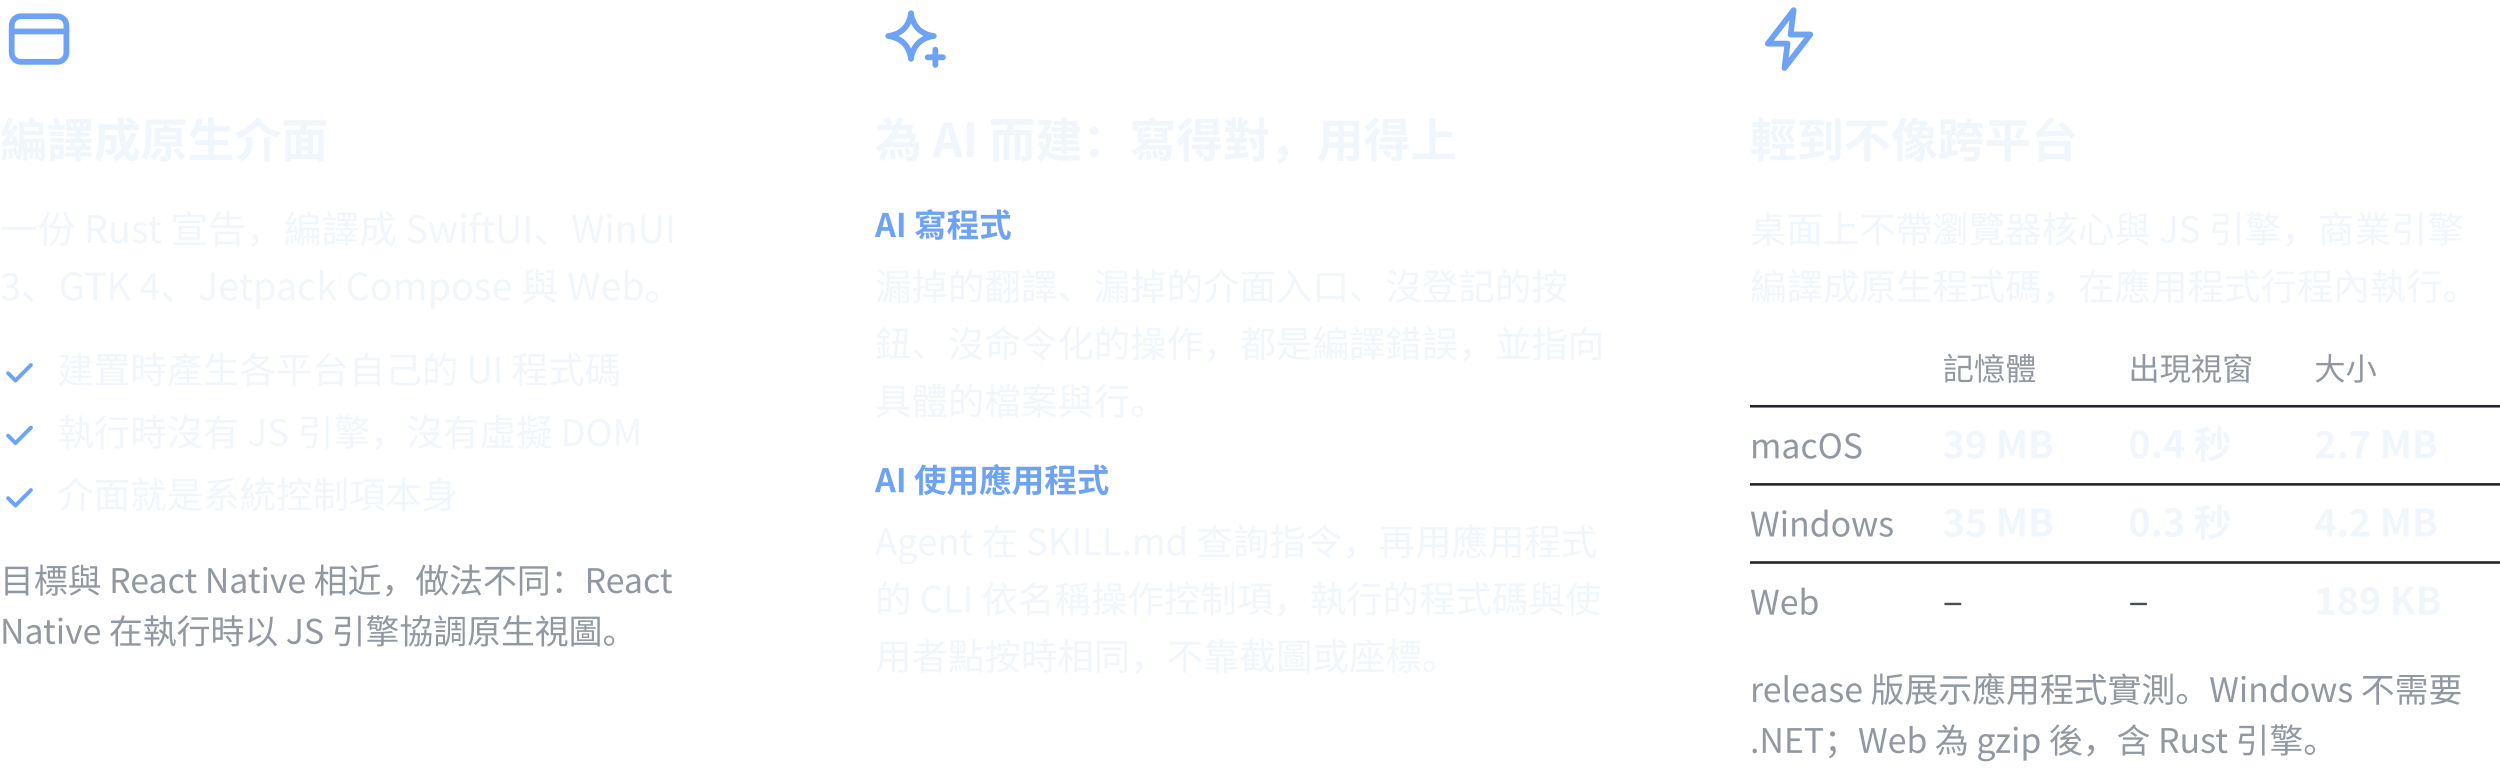
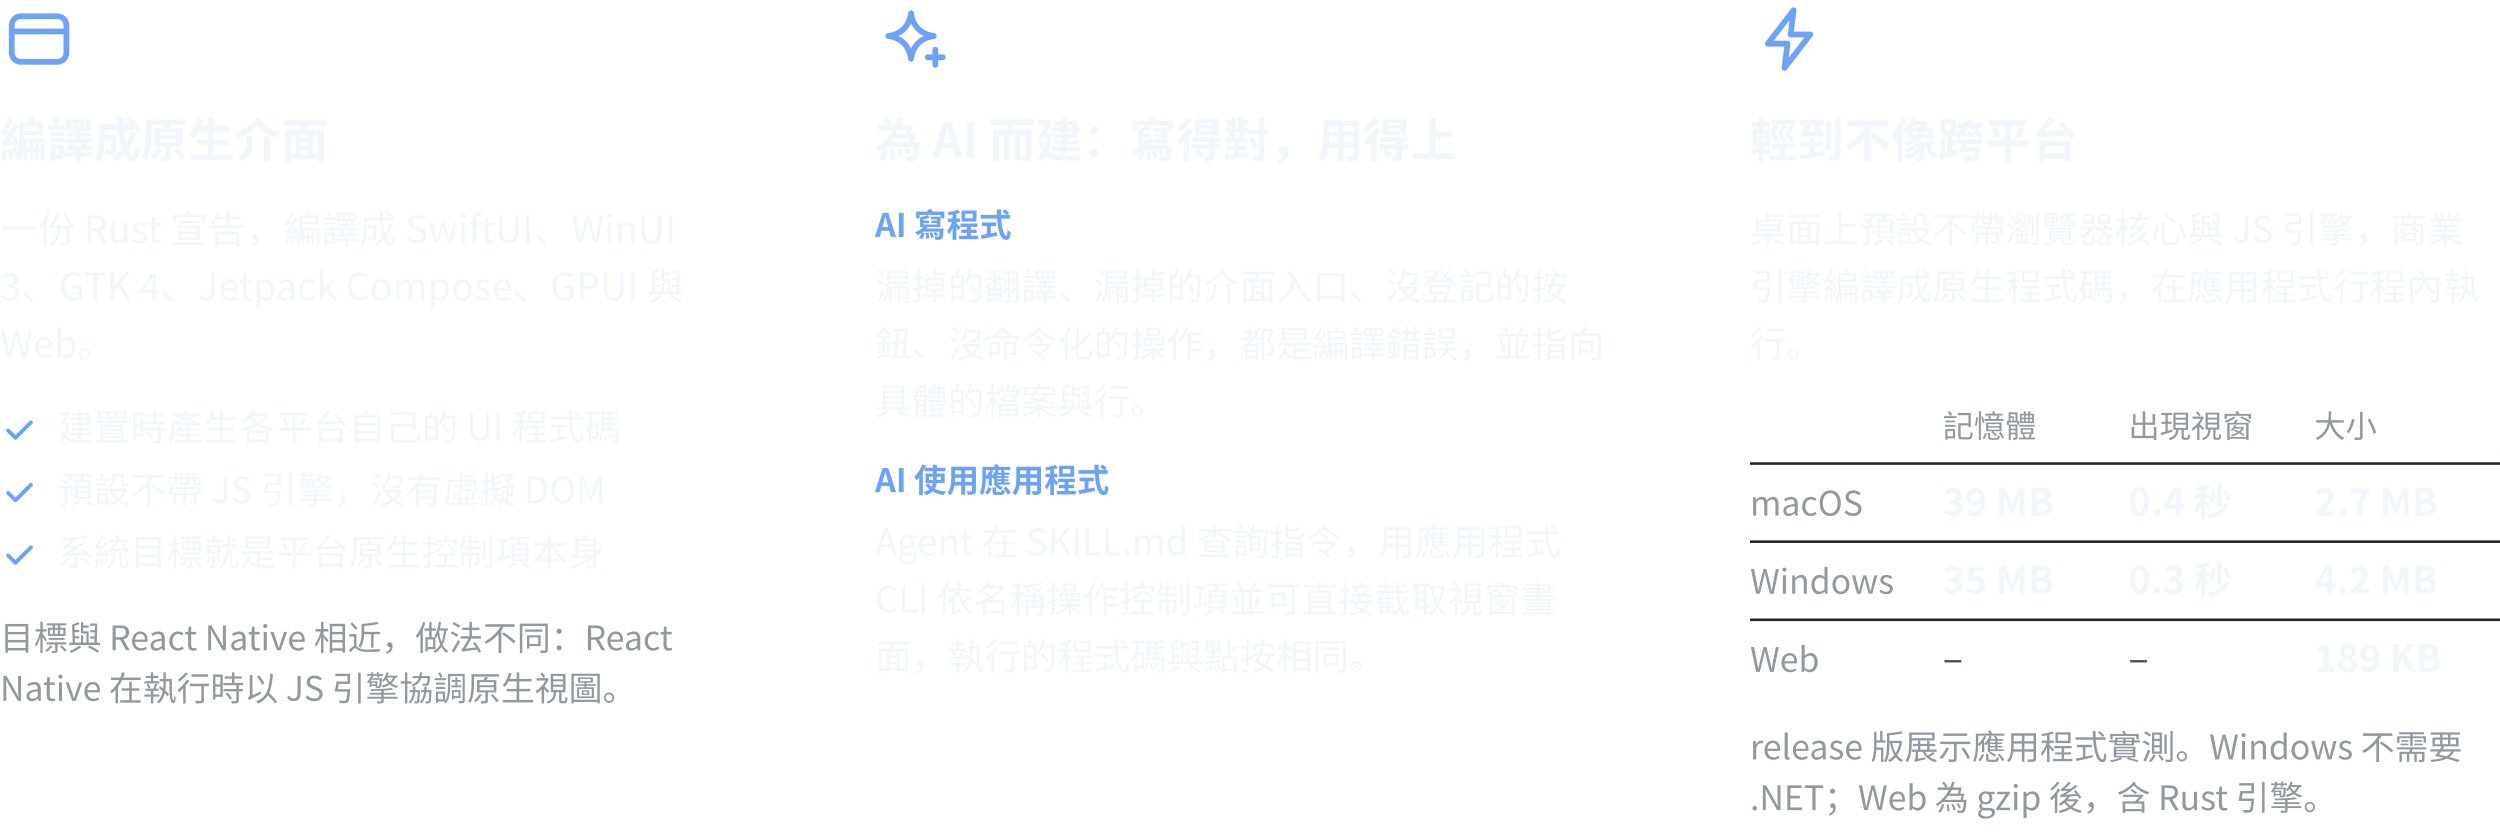
- <svg xmlns="http://www.w3.org/2000/svg" viewBox="0 0 960 299" width="960" height="299" font-family="-apple-system, BlinkMacSystemFont, 'Segoe UI', 'PingFang SC', 'Hiragino Sans GB', 'Microsoft YaHei', 'Noto Sans CJK SC', 'Helvetica Neue', Arial, sans-serif">
+ <svg xmlns="http://www.w3.org/2000/svg" viewBox="0 0 960 321" width="960" height="321" font-family="-apple-system, BlinkMacSystemFont, 'Segoe UI', 'PingFang SC', 'Hiragino Sans GB', 'Microsoft YaHei', 'Noto Sans CJK SC', 'Helvetica Neue', Arial, sans-serif">
  <defs>
    <symbol id="bern-logo" viewBox="0 0 1024 1024">
      <defs>
        <clipPath id="bern-symbol-disc">
          <circle cx="512" cy="512" r="512" />
        </clipPath>
      </defs>
      <g clip-path="url(#bern-symbol-disc)">
        <rect width="1024" height="1024" fill="#4A8BEF" />
        <path fill="#24324D" d="M 290.4 372.1 C 270.7 579.3 309.8 827.6 392.0 1060.0 L 1100 1100 L 1060.0 880.0 C 1013.0 692.2 904.4 451.5 684.3 270.5 A 14 14 0 0 0 662.4 286.5 C 693.7 364.2 711.6 444.8 715.3 529.4 A 36 36 0 0 1 691.6 564.9 C 620.6 590.7 549.5 616.5 478.5 642.4 A 36 36 0 0 1 436.0 628.1 C 383.8 547.6 344.6 461.1 317.8 369.5 A 14 14 0 0 0 290.4 372.1 Z" />
        <ellipse rx="22" ry="36" fill="#E8F4FF" transform="translate(520 760) rotate(-20)" />
        <ellipse rx="22" ry="36" fill="#E8F4FF" transform="translate(748 668) rotate(-20)" />
      </g>
    </symbol>
  </defs>
  <g transform="translate(0.0 0.0)">
    <g transform="translate(1.0 1.0) scale(1.1667)" fill="none" stroke="#6EA2F5" stroke-width="1.9" stroke-linecap="round" stroke-linejoin="round" color="#6EA2F5">
      <rect x="3" y="4.5" width="18" height="15" rx="3" />
      <path d="M3 9.5h18" />
    </g>
    <text x="0.0" y="60.4" font-size="18" fill="#F0F6FC" font-weight="700">編譯成原生介面</text>
    <text x="0.0" y="93.3" font-size="14.5" fill="#F0F6FC">一份 Rust 宣告，編譯成 SwiftUI、WinUI</text>
-     <text x="0.0" y="115.3" font-size="14.5" fill="#F0F6FC">3、GTK 4、Jetpack Compose 與 Web。</text>
-     <g transform="translate(0.0 135.5) scale(0.625)" fill="none" stroke="#6EA2F5" stroke-width="2.4" stroke-linecap="round" stroke-linejoin="round" color="#6EA2F5">
+     <text x="0.0" y="115.3" font-size="14.5" fill="#F0F6FC">3、GTK 4、Jetpack Compose、GPUI 與</text>
+     <text x="0.0" y="137.3" font-size="14.5" fill="#F0F6FC">Web。</text>
+     <g transform="translate(0.0 157.5) scale(0.625)" fill="none" stroke="#6EA2F5" stroke-width="2.4" stroke-linecap="round" stroke-linejoin="round" color="#6EA2F5">
      <path d="m5 12.5 4.5 4.5L19 7.5" />
    </g>
-     <text x="22.0" y="147.2" font-size="14" fill="#F0F6FC">建置時產生各平台自己的 UI 程式碼</text>
-     <g transform="translate(0.0 159.5) scale(0.625)" fill="none" stroke="#6EA2F5" stroke-width="2.4" stroke-linecap="round" stroke-linejoin="round" color="#6EA2F5">
+     <text x="22.0" y="169.2" font-size="14" fill="#F0F6FC">建置時產生各平台自己的 UI 程式碼</text>
+     <g transform="translate(0.0 181.5) scale(0.625)" fill="none" stroke="#6EA2F5" stroke-width="2.4" stroke-linecap="round" stroke-linejoin="round" color="#6EA2F5">
      <path d="m5 12.5 4.5 4.5L19 7.5" />
    </g>
-     <text x="22.0" y="171.2" font-size="14" fill="#F0F6FC">執行時沒有 JS 引擎，沒有虛擬 DOM</text>
-     <g transform="translate(0.0 183.5) scale(0.625)" fill="none" stroke="#6EA2F5" stroke-width="2.4" stroke-linecap="round" stroke-linejoin="round" color="#6EA2F5">
+     <text x="22.0" y="193.2" font-size="14" fill="#F0F6FC">預設不帶 JS 引擎，沒有虛擬 DOM</text>
+     <g transform="translate(0.0 205.5) scale(0.625)" fill="none" stroke="#6EA2F5" stroke-width="2.4" stroke-linecap="round" stroke-linejoin="round" color="#6EA2F5">
      <path d="m5 12.5 4.5 4.5L19 7.5" />
    </g>
-     <text x="22.0" y="195.2" font-size="14" fill="#F0F6FC">介面就是系統控制項本身</text>
-     <text x="0.0" y="227.7" font-size="13" fill="#9198A1">目標與 React Native 相近，做法不同：React</text>
-     <text x="0.0" y="247.2" font-size="13" fill="#9198A1">Native 在執行時以 JS 引擎協調原生視圖。</text>
+     <text x="22.0" y="217.2" font-size="14" fill="#F0F6FC">系統目標就是平台原生控制項本身</text>
+     <text x="0.0" y="249.7" font-size="13" fill="#9198A1">目標與 React Native 相近，做法不同：React</text>
+     <text x="0.0" y="269.1" font-size="13" fill="#9198A1">Native 在執行時以 JS 引擎協調原生視圖。</text>
  </g>
  <g transform="translate(336.0 0.0)">
    <g transform="translate(1.0 1.0) scale(1.1667)" fill="none" stroke="#6EA2F5" stroke-width="1.9" stroke-linecap="round" stroke-linejoin="round" color="#6EA2F5">
      <path d="M11 3.5c.6 4.3 3.2 6.9 7.5 7.5-4.3.6-6.9 3.2-7.5 7.5-.6-4.3-3.2-6.9-7.5-7.5 4.3-.6 6.9-3.2 7.5-7.5z" />
      <path d="M19 15.5v5M16.5 18h5" />
    </g>
    <text x="0.0" y="60.4" font-size="18" fill="#F0F6FC" font-weight="700">為 AI 而建：寫得對，用得上</text>
    <text x="0.0" y="91.0" font-size="12.5" font-weight="700" fill="#6EA2F5">AI 寫程式</text>
    <text x="0.0" y="115.2" font-size="14" fill="#F0F6FC">漏掉的翻譯、漏掉的介面入口、沒登記的按</text>
    <text x="0.0" y="137.2" font-size="14" fill="#F0F6FC">鈕、沒命令化的操作，都是編譯錯誤，並指向</text>
    <text x="0.0" y="159.2" font-size="14" fill="#F0F6FC">具體的檔案與行。</text>
    <text x="0.0" y="189.0" font-size="12.5" font-weight="700" fill="#6EA2F5">AI 使用應用程式</text>
-     <text x="0.0" y="213.2" font-size="14" fill="#F0F6FC">Agent 在 SKILL.md 查詢指令，再用應用程式</text>
-     <text x="0.0" y="235.2" font-size="14" fill="#F0F6FC">的 CLI 依名稱操作控制項，執行的程式碼與使</text>
-     <text x="0.0" y="257.2" font-size="14" fill="#F0F6FC">用者點按時相同，不靠截圖或座標。</text>
+     <text x="0.0" y="213.2" font-size="14" fill="#F0F6FC">Agent 在 SKILL.md 查詢指令，用應用程式</text>
+     <text x="0.0" y="235.2" font-size="14" fill="#F0F6FC">CLI 依名稱操作控制項並可直接截取視窗畫</text>
+     <text x="0.0" y="257.2" font-size="14" fill="#F0F6FC">面，執行的程式碼與點按相同。</text>
  </g>
  <g transform="translate(672.0 0.0)">
    <g transform="translate(1.0 1.0) scale(1.1667)" fill="none" stroke="#6EA2F5" stroke-width="1.9" stroke-linecap="round" stroke-linejoin="round" color="#6EA2F5">
      <path d="M13.5 2.5 5 13.5h6.5l-1 8 8.5-11h-6.5z" />
    </g>
    <text x="0.0" y="60.4" font-size="18" fill="#F0F6FC" font-weight="700">輕到不像跨平台</text>
-     <text x="0.0" y="93.2" font-size="14" fill="#F0F6FC">桌面上不帶瀏覽器核心與 JS 引擎，商業引擎</text>
-     <text x="0.0" y="115.2" font-size="14" fill="#F0F6FC">編譯成原生程式碼，在應用程式行程內執行。</text>
-     <text x="74.0" y="146" font-size="12" fill="#9198A1">記憶體</text>
-     <text x="145.3" y="146" font-size="12" fill="#9198A1">出現視窗</text>
-     <text x="216.7" y="146" font-size="12" fill="#9198A1">大小</text>
-     <line x1="0" y1="156.0" x2="288.0" y2="156.0" stroke="#21262D" />
-     <text x="0" y="176.0" font-size="13" fill="#9198A1">macOS</text>
-     <text x="74.0" y="176.0" font-size="14.5" font-weight="700" fill="#F0F6FC">39 MB</text>
-     <text x="145.3" y="176.0" font-size="14.5" font-weight="700" fill="#F0F6FC">0.4 秒</text>
-     <text x="216.7" y="176.0" font-size="14.5" font-weight="700" fill="#F0F6FC">2.7 MB</text>
-     <line x1="0" y1="186.0" x2="288.0" y2="186.0" stroke="#21262D" />
-     <text x="0" y="206.0" font-size="13" fill="#9198A1">Windows</text>
-     <text x="74.0" y="206.0" font-size="14.5" font-weight="700" fill="#F0F6FC">35 MB</text>
-     <text x="145.3" y="206.0" font-size="14.5" font-weight="700" fill="#F0F6FC">0.3 秒</text>
-     <text x="216.7" y="206.0" font-size="14.5" font-weight="700" fill="#F0F6FC">4.2 MB</text>
-     <line x1="0" y1="216.0" x2="288.0" y2="216.0" stroke="#21262D" />
-     <text x="0" y="236.0" font-size="13" fill="#9198A1">Web</text>
-     <text x="74.0" y="236.0" font-size="14.5" font-weight="400" fill="#484F58">–</text>
-     <text x="145.3" y="236.0" font-size="14.5" font-weight="400" fill="#484F58">–</text>
-     <text x="216.7" y="236.0" font-size="14.5" font-weight="700" fill="#F0F6FC">189 KB</text>
-     <text x="0.0" y="269.6" font-size="13" fill="#9198A1">release 版展示應用程式實測。Windows 不需要</text>
-     <text x="0.0" y="289.1" font-size="13" fill="#9198A1">.NET；Web 為 gzip 後，含 Rust 引擎。</text>
+     <text x="0.0" y="93.2" font-size="14" fill="#F0F6FC">桌面上預設不帶瀏覽器核心與 JS 引擎，商業</text>
+     <text x="0.0" y="115.2" font-size="14" fill="#F0F6FC">引擎編譯成原生程式碼，在應用程式行程內執</text>
+     <text x="0.0" y="137.2" font-size="14" fill="#F0F6FC">行。</text>
+     <text x="74.0" y="168" font-size="12" fill="#9198A1">記憶體</text>
+     <text x="145.3" y="168" font-size="12" fill="#9198A1">出現視窗</text>
+     <text x="216.7" y="168" font-size="12" fill="#9198A1">大小</text>
+     <line x1="0" y1="178.0" x2="288.0" y2="178.0" stroke="#21262D" />
+     <text x="0" y="198.0" font-size="13" fill="#9198A1">macOS</text>
+     <text x="74.0" y="198.0" font-size="14.5" font-weight="700" fill="#F0F6FC">39 MB</text>
+     <text x="145.3" y="198.0" font-size="14.5" font-weight="700" fill="#F0F6FC">0.4 秒</text>
+     <text x="216.7" y="198.0" font-size="14.5" font-weight="700" fill="#F0F6FC">2.7 MB</text>
+     <line x1="0" y1="208.0" x2="288.0" y2="208.0" stroke="#21262D" />
+     <text x="0" y="228.0" font-size="13" fill="#9198A1">Windows</text>
+     <text x="74.0" y="228.0" font-size="14.5" font-weight="700" fill="#F0F6FC">35 MB</text>
+     <text x="145.3" y="228.0" font-size="14.5" font-weight="700" fill="#F0F6FC">0.3 秒</text>
+     <text x="216.7" y="228.0" font-size="14.5" font-weight="700" fill="#F0F6FC">4.2 MB</text>
+     <line x1="0" y1="238.0" x2="288.0" y2="238.0" stroke="#21262D" />
+     <text x="0" y="258.0" font-size="13" fill="#9198A1">Web</text>
+     <text x="74.0" y="258.0" font-size="14.5" font-weight="400" fill="#484F58">–</text>
+     <text x="145.3" y="258.0" font-size="14.5" font-weight="400" fill="#484F58">–</text>
+     <text x="216.7" y="258.0" font-size="14.5" font-weight="700" fill="#F0F6FC">189 KB</text>
+     <text x="0.0" y="291.6" font-size="13" fill="#9198A1">release 版展示應用程式實測。Windows 不需要</text>
+     <text x="0.0" y="311.1" font-size="13" fill="#9198A1">.NET；Web 為 gzip 後，含 Rust 引擎。</text>
  </g>
</svg>
